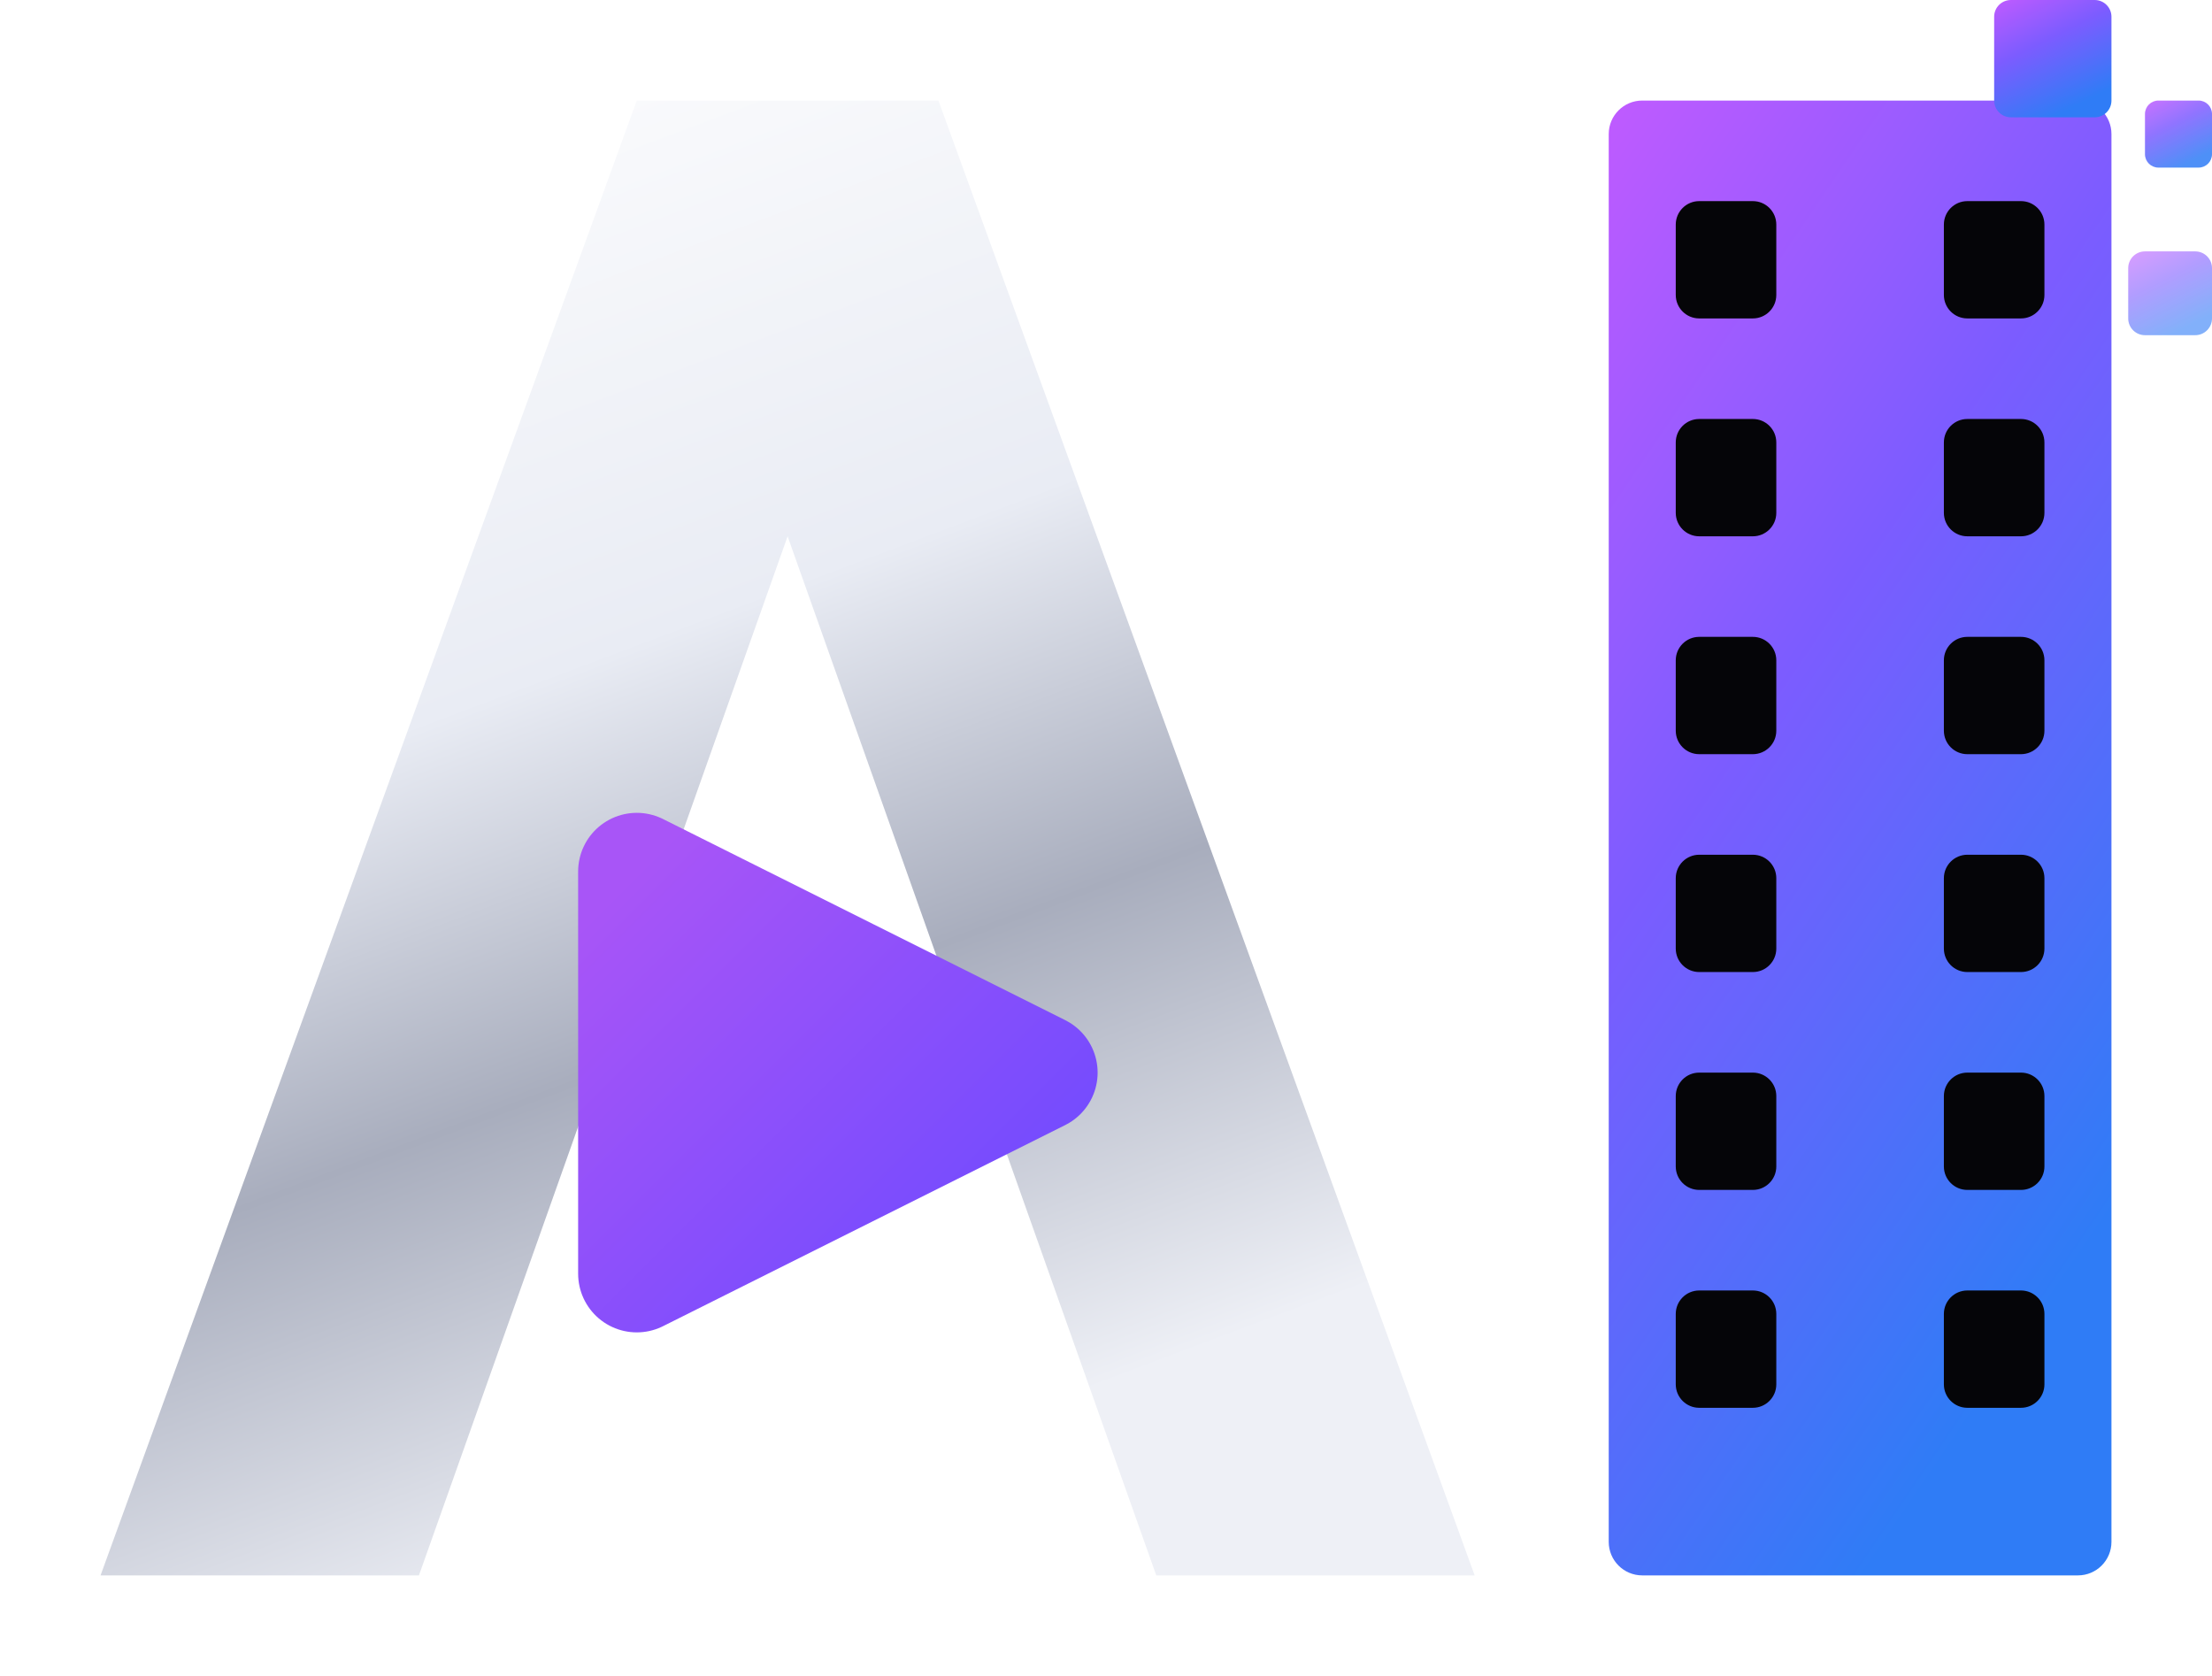
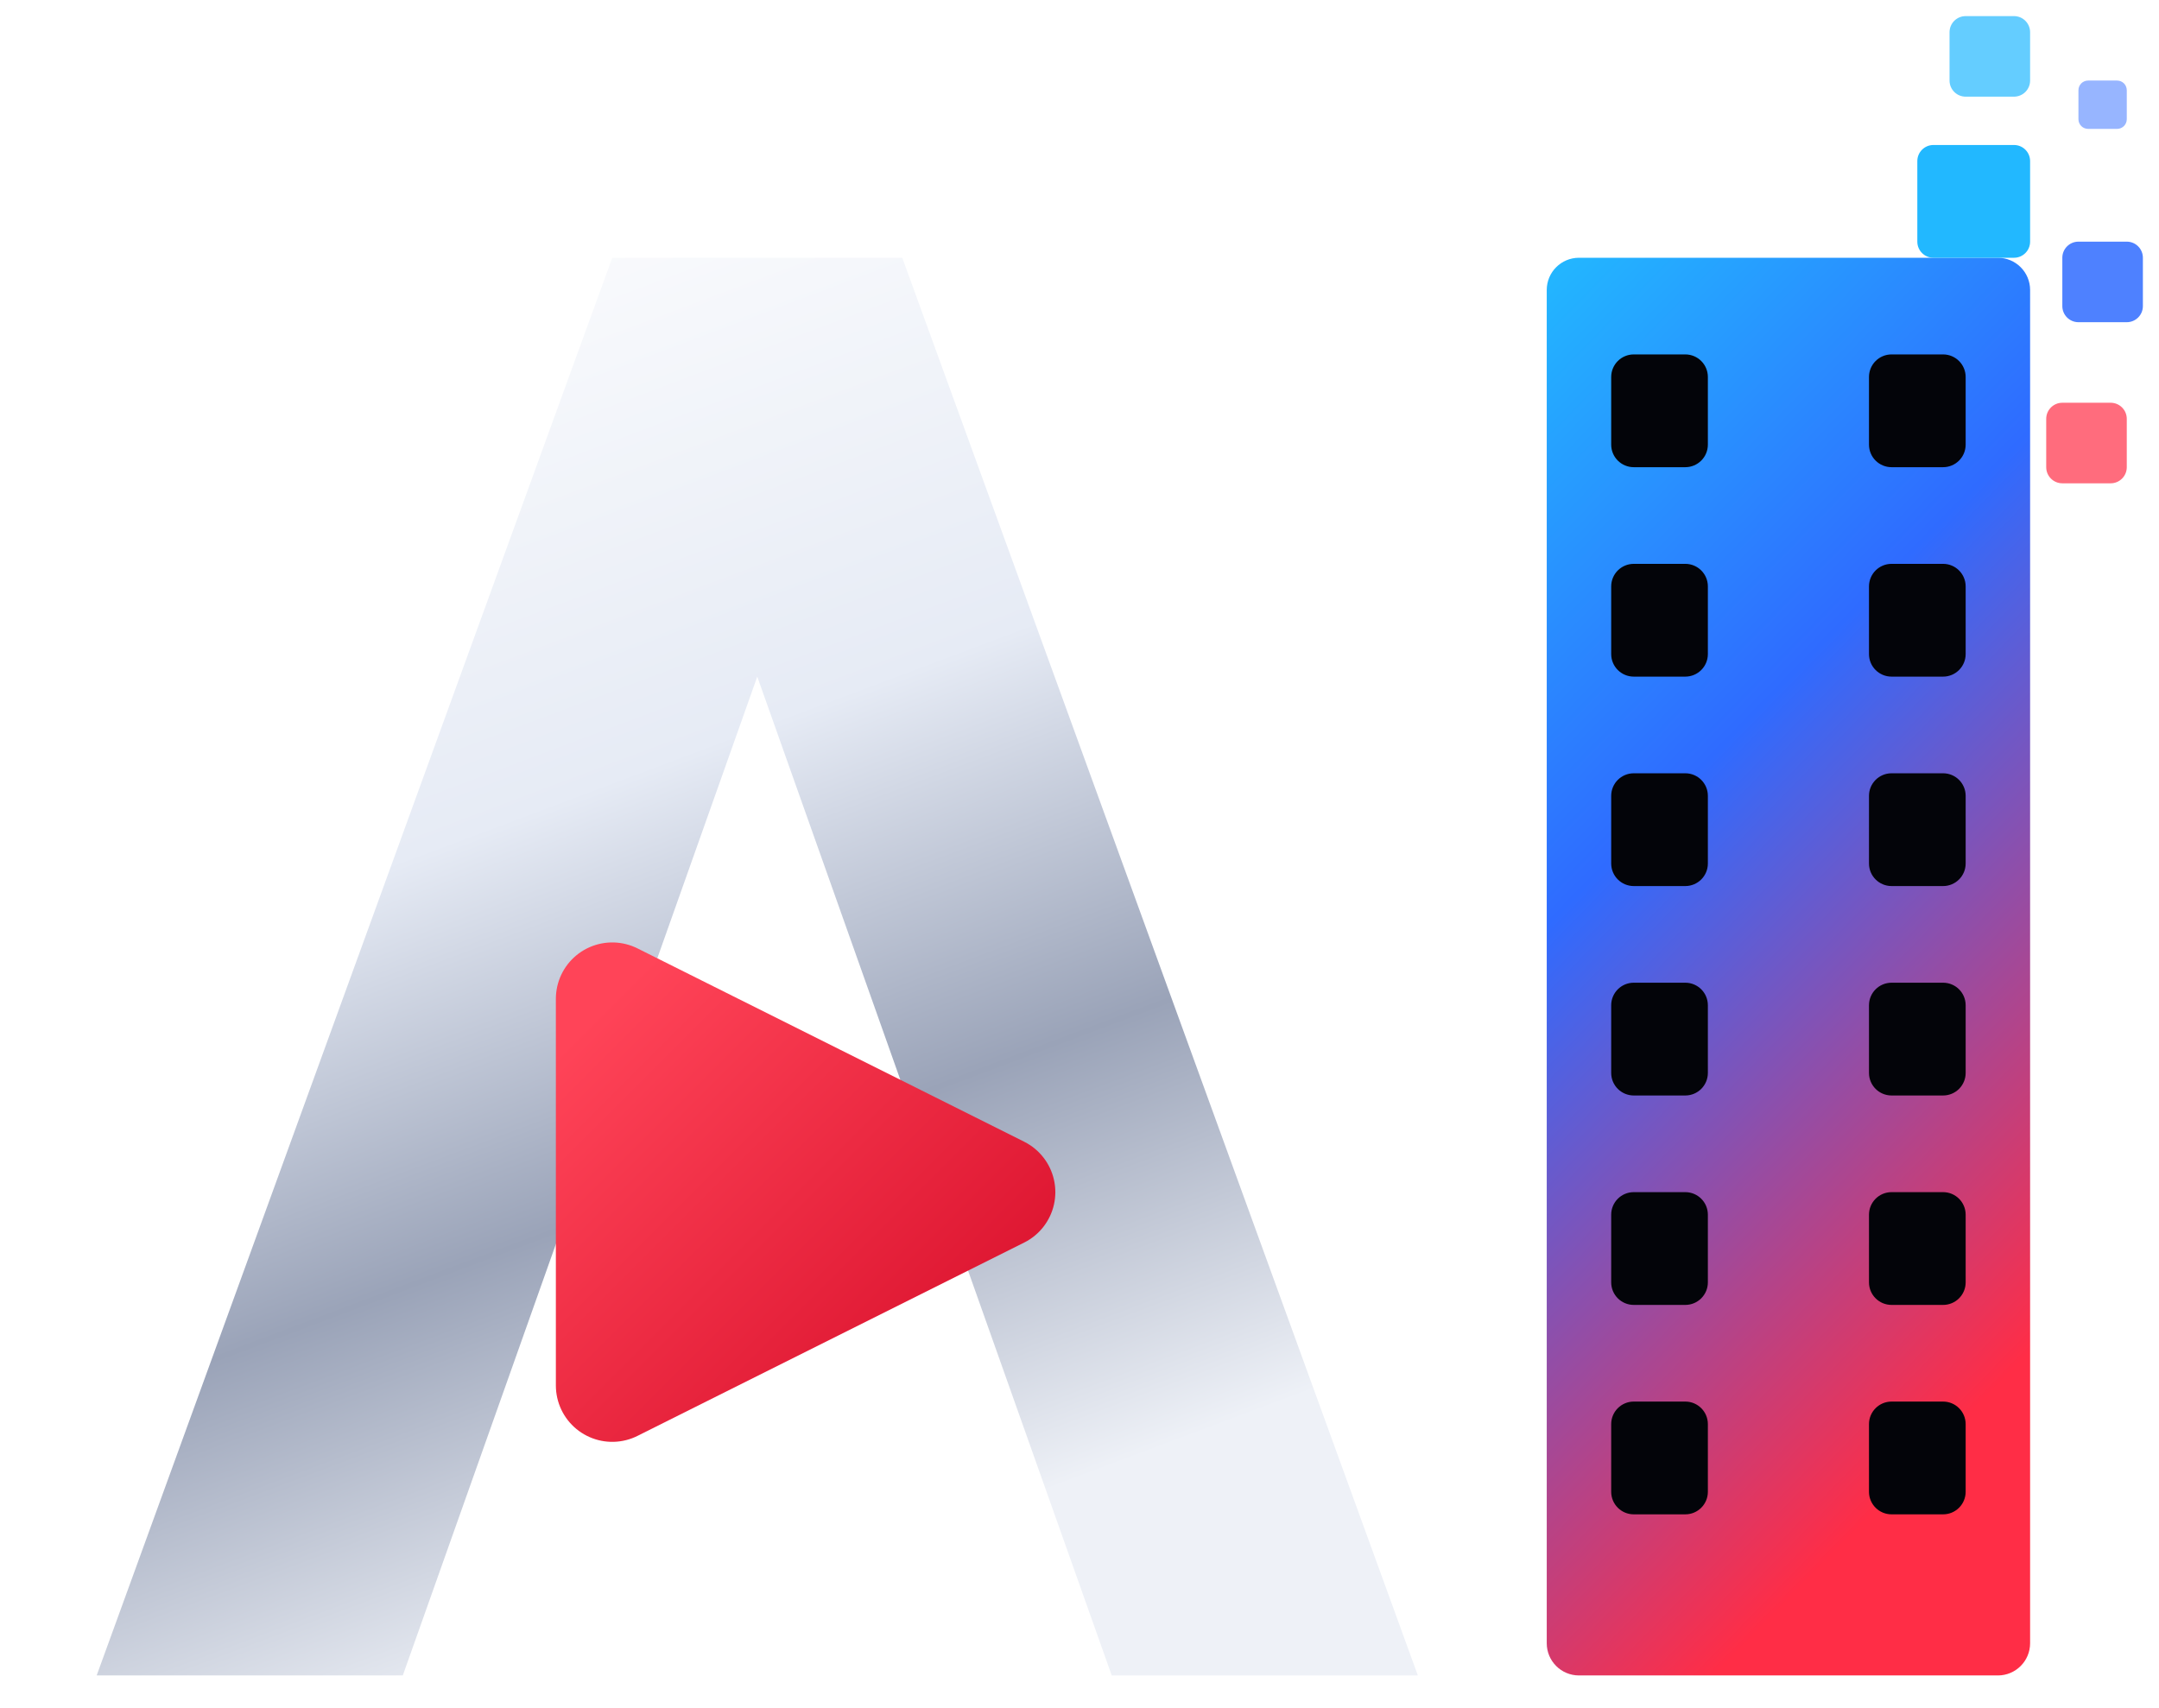
- <svg xmlns="http://www.w3.org/2000/svg" viewBox="0 0 132 100" role="img" aria-label="AI Flixs">
+ <svg xmlns="http://www.w3.org/2000/svg" viewBox="0 -10 134 106" role="img" aria-label="AI Flixs">
  <defs>
    <linearGradient id="silver" x1="0" y1="0" x2="0.35" y2="1">
      <stop offset="0%" stop-color="#ffffff" />
-       <stop offset="45%" stop-color="#e9ecf4" />
-       <stop offset="70%" stop-color="#a8adbd" />
-       <stop offset="100%" stop-color="#eef0f6" />
+       <stop offset="45%" stop-color="#e6ebf5" />
+       <stop offset="72%" stop-color="#9aa3b8" />
+       <stop offset="100%" stop-color="#eef1f7" />
    </linearGradient>
-     <linearGradient id="pb" x1="0" y1="0" x2="0.5" y2="1">
-       <stop offset="0%" stop-color="#c05bff" />
-       <stop offset="45%" stop-color="#7c5cff" />
-       <stop offset="100%" stop-color="#2f7cf6" />
+     <linearGradient id="br" x1="0" y1="0" x2="0.35" y2="1">
+       <stop offset="0%" stop-color="#22b8ff" />
+       <stop offset="42%" stop-color="#2f6bff" />
+       <stop offset="100%" stop-color="#ff2d46" />
    </linearGradient>
    <linearGradient id="play" x1="0" y1="0" x2="1" y2="1">
-       <stop offset="0%" stop-color="#a855f7" />
-       <stop offset="100%" stop-color="#6d4aff" />
+       <stop offset="0%" stop-color="#ff4458" />
+       <stop offset="100%" stop-color="#d9102c" />
    </linearGradient>
  </defs>
  <path d="M6 94 L38 6 L56 6 L88 94 L69 94 L47 32 L25 94 Z" fill="url(#silver)" />
  <path d="M38 52 L62 64 L38 76 Z" fill="url(#play)" stroke="url(#play)" stroke-width="7" stroke-linejoin="round" stroke-linecap="round" />
-   <rect x="96" y="6" width="30" height="88" rx="2" fill="url(#pb)" />
-   <g fill="#050508">
+   <rect x="96" y="6" width="30" height="88" rx="2" fill="url(#br)" />
+   <g fill="#030409">
    <rect x="100" y="12" width="6" height="7" rx="1.4" />
+     <rect x="116" y="12" width="6" height="7" rx="1.4" />
    <rect x="100" y="25" width="6" height="7" rx="1.4" />
+     <rect x="116" y="25" width="6" height="7" rx="1.4" />
    <rect x="100" y="38" width="6" height="7" rx="1.4" />
+     <rect x="116" y="38" width="6" height="7" rx="1.4" />
    <rect x="100" y="51" width="6" height="7" rx="1.4" />
+     <rect x="116" y="51" width="6" height="7" rx="1.4" />
    <rect x="100" y="64" width="6" height="7" rx="1.4" />
+     <rect x="116" y="64" width="6" height="7" rx="1.4" />
    <rect x="100" y="77" width="6" height="7" rx="1.4" />
-     <rect x="116" y="12" width="6" height="7" rx="1.4" />
-     <rect x="116" y="25" width="6" height="7" rx="1.4" />
-     <rect x="116" y="38" width="6" height="7" rx="1.4" />
-     <rect x="116" y="51" width="6" height="7" rx="1.4" />
-     <rect x="116" y="64" width="6" height="7" rx="1.4" />
    <rect x="116" y="77" width="6" height="7" rx="1.4" />
  </g>
-   <g fill="url(#pb)">
-     <rect x="119" y="0" width="7" height="7" rx="1" />
-     <rect x="128" y="6" width="4" height="4" rx="0.8" opacity=".85" />
-     <rect x="127" y="15" width="5" height="5" rx="1" opacity=".6" />
-     <rect x="121" y="-8" width="5" height="5" rx="1" opacity=".7" />
-     <rect x="129" y="-4" width="3" height="3" rx="0.6" opacity=".45" />
+   <g fill="#22b8ff">
+     <rect x="119" y="-1" width="7" height="7" rx="1" />
+     <rect x="121" y="-9" width="5" height="5" rx="1" opacity=".7" />
  </g>
+   <g fill="#2f6bff">
+     <rect x="128" y="5" width="5" height="5" rx="1" opacity=".85" />
+     <rect x="129" y="-5" width="3" height="3" rx=".6" opacity=".5" />
+   </g>
+   <rect x="127" y="15" width="5" height="5" rx="1" fill="#ff2d46" opacity=".7" />
</svg>
